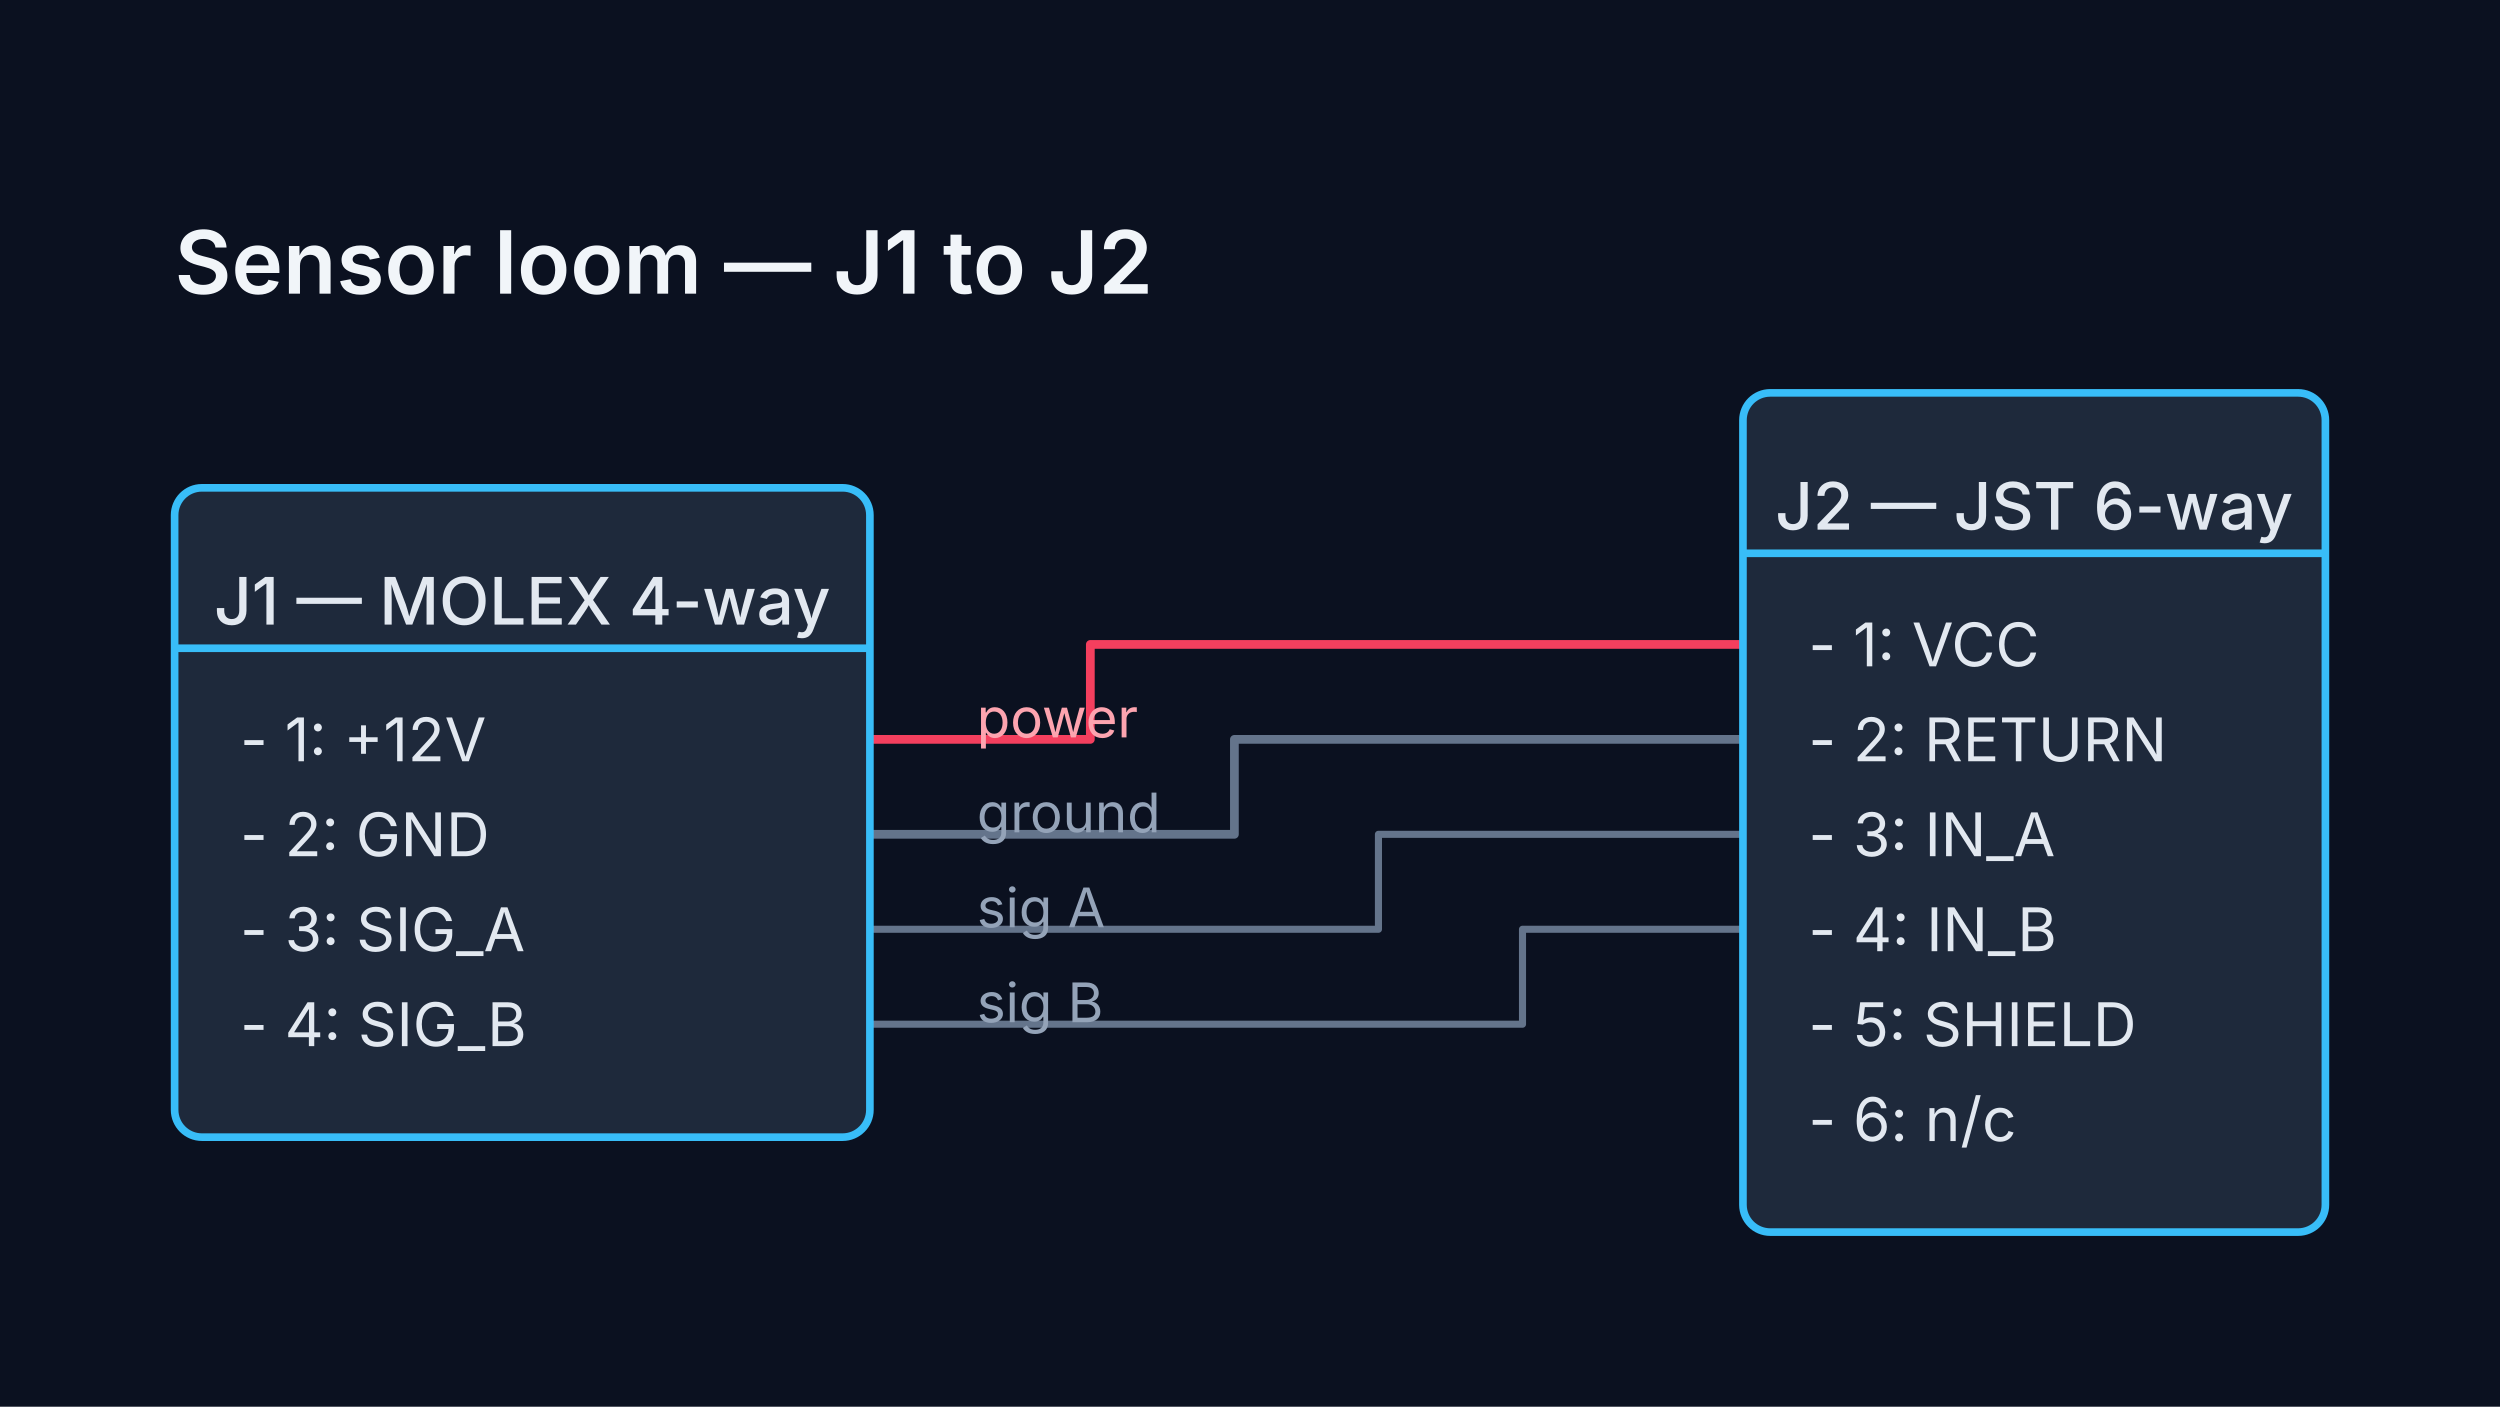
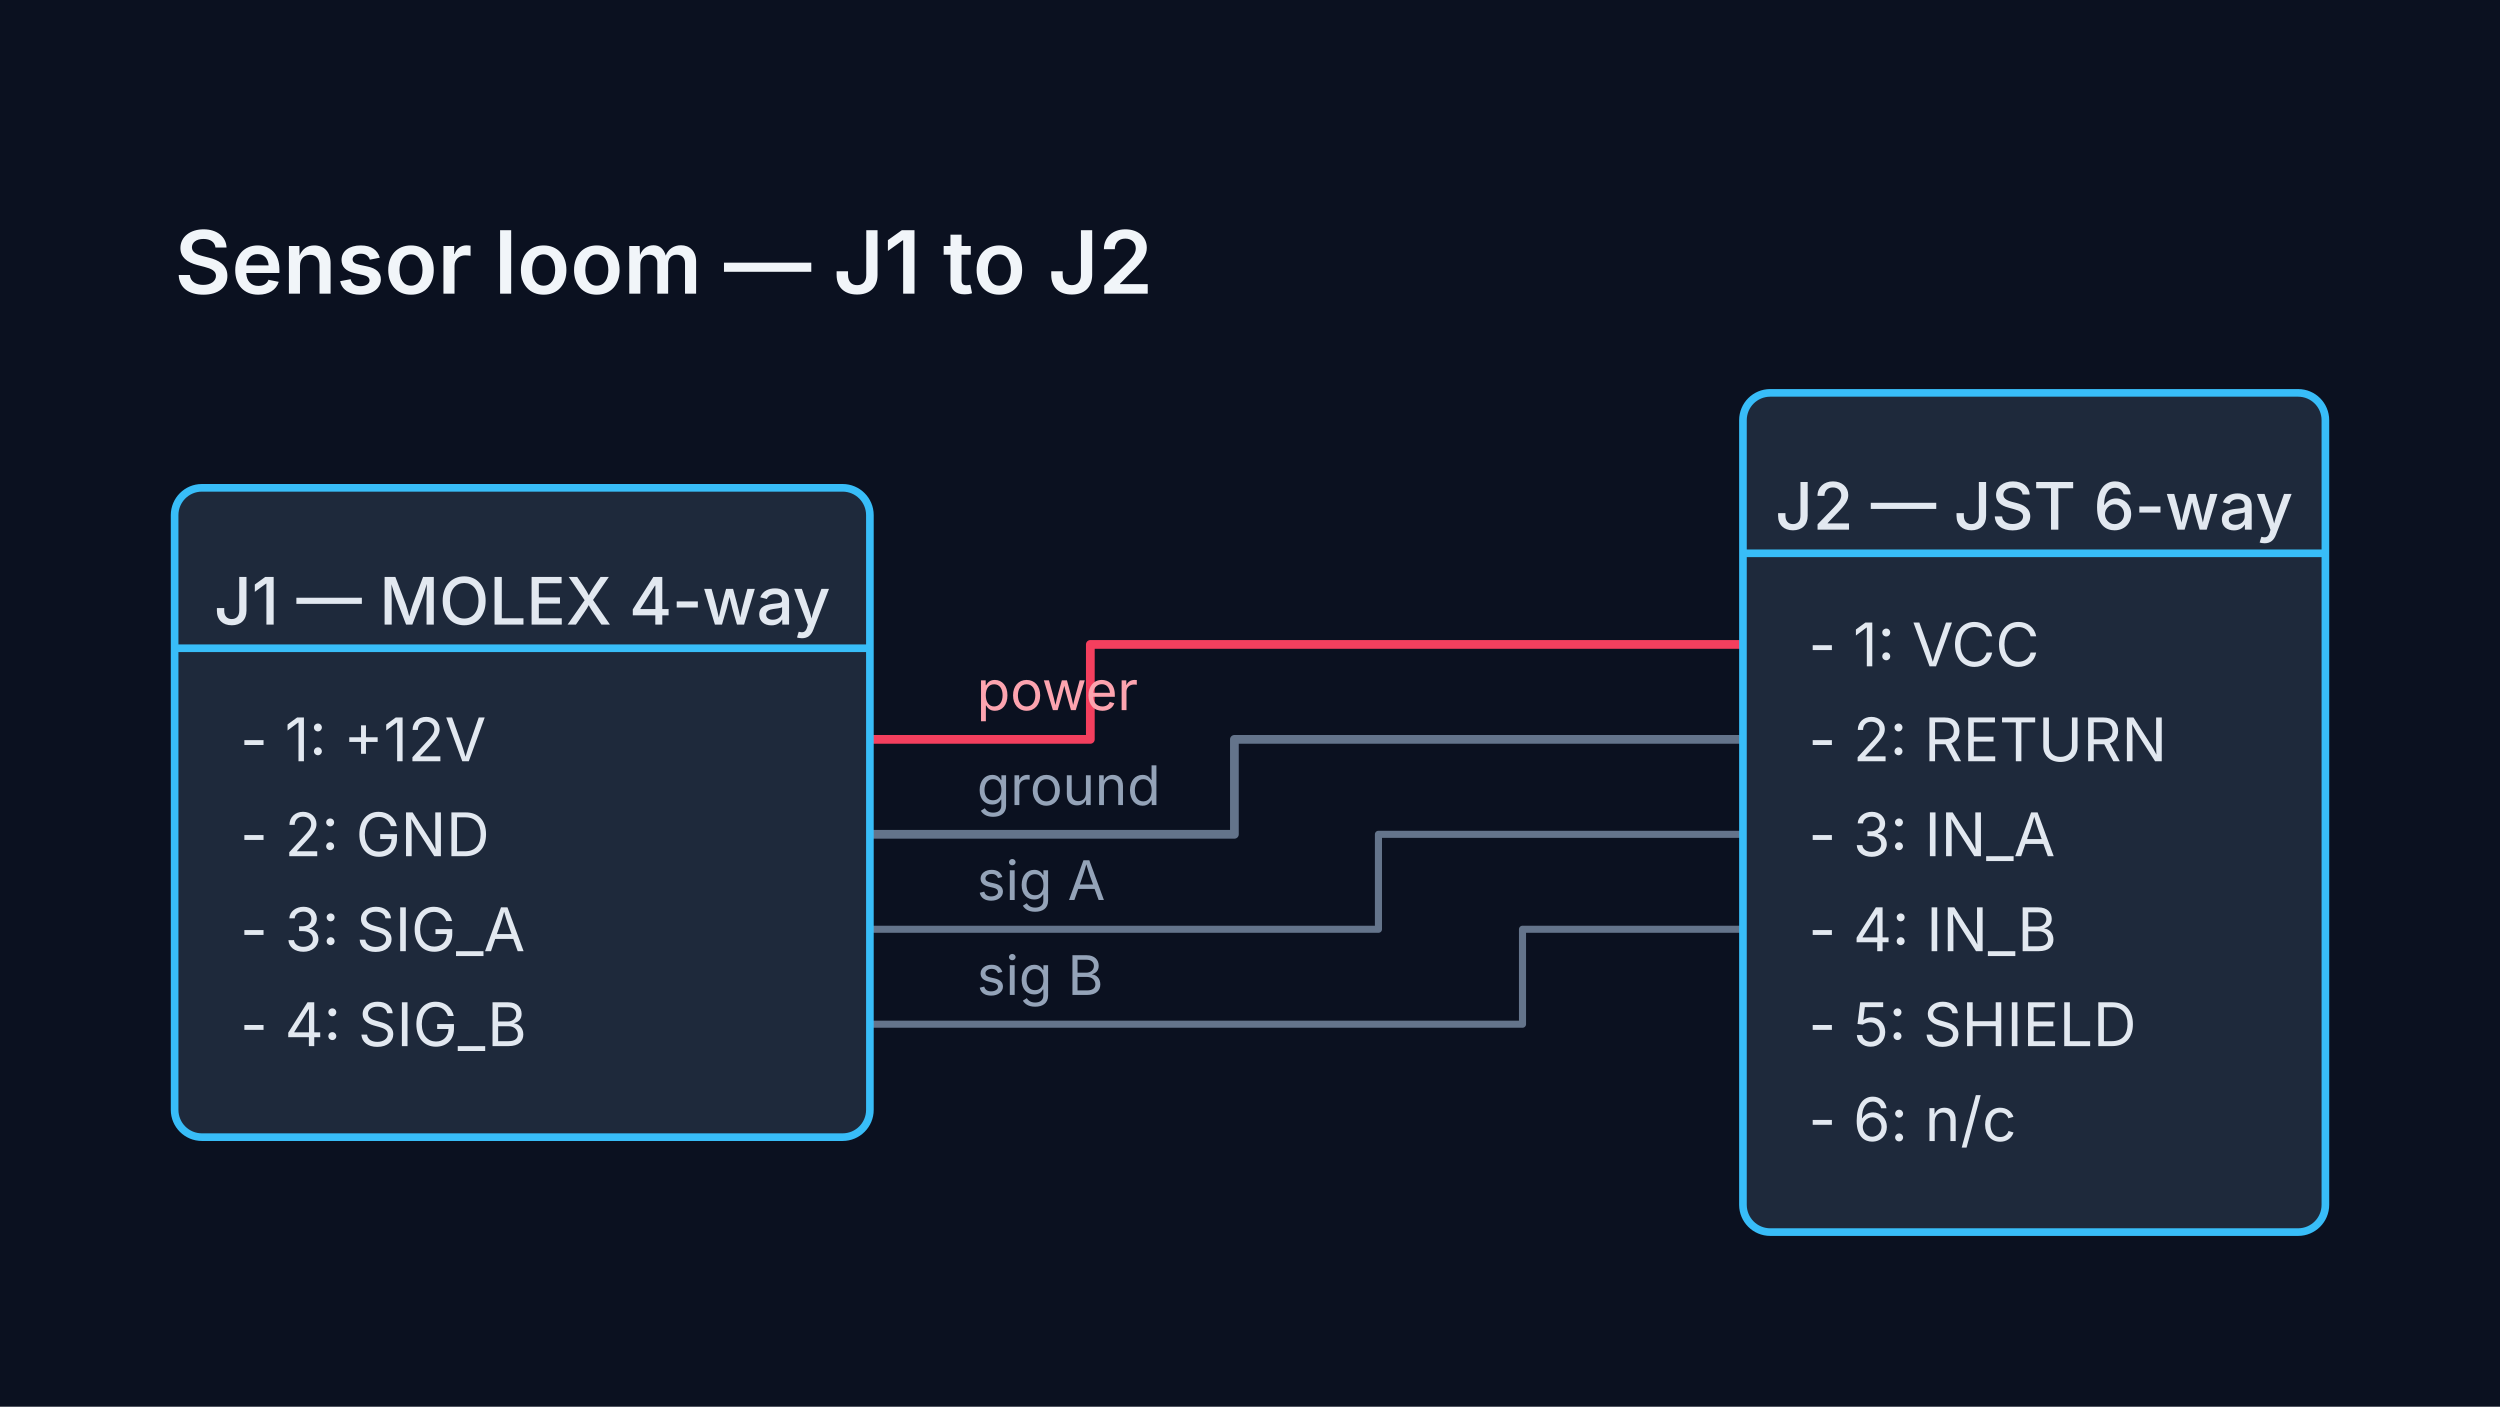
<svg xmlns="http://www.w3.org/2000/svg" width="458.16" height="257.8" viewBox="0 0 458.16 257.8" role="img" aria-label="Sensor loom — J1 to J2">
  <rect x="0" y="0" width="458.16" height="257.8" fill="#0b1120" />
  <g transform="translate(32,89.4)">
    <polyline points="127.42,46.1 141.42,46.1 167.82,46.1 167.82,28.7 273.42,28.7 287.42,28.7" fill="none" stroke="#f43f5e" stroke-width="1.6" stroke-linejoin="round" stroke-linecap="round" />
    <polyline points="127.42,63.5 141.42,63.5 194.22,63.5 194.22,46.1 273.42,46.1 287.42,46.1" fill="none" stroke="#64748b" stroke-width="1.6" stroke-linejoin="round" stroke-linecap="round" stroke-dasharray="dashed" />
    <polyline points="127.42,80.9 141.42,80.9 220.62,80.9 220.62,63.5 273.42,63.5 287.42,63.5" fill="none" stroke="#64748b" stroke-width="1.3" stroke-linejoin="round" stroke-linecap="round" />
    <polyline points="127.42,98.3 141.42,98.3 247.02,98.3 247.02,80.9 273.42,80.9 287.42,80.9" fill="none" stroke="#64748b" stroke-width="1.3" stroke-linejoin="round" stroke-linecap="round" />
    <rect x="0" y="0" width="127.42" height="119" rx="5" fill="#1e293b" stroke="#38bdf8" stroke-width="1.4" />
    <rect x="287.42" y="-17.4" width="106.74" height="153.8" rx="5" fill="#1e293b" stroke="#38bdf8" stroke-width="1.4" />
    <rect x="0" y="28.7" width="127.42" height="1.4" rx="0" fill="#38bdf8" stroke="none" stroke-width="0" />
    <rect x="287.42" y="11.3" width="106.74" height="1.4" rx="0" fill="#38bdf8" stroke="none" stroke-width="0" />
    <text x="63.71" y="20.7" text-anchor="middle" dominant-baseline="central" font-family="Inter, ui-sans-serif, system-ui, sans-serif" font-size="12" font-weight="500" fill="#e2e8f0">J1 — MOLEX 4-way</text>
    <text x="12" y="46.1" text-anchor="start" dominant-baseline="central" font-family="Inter, ui-sans-serif, system-ui, sans-serif" font-size="11.04" font-weight="400" fill="#e2e8f0">- 1: +12V</text>
    <text x="12" y="63.5" text-anchor="start" dominant-baseline="central" font-family="Inter, ui-sans-serif, system-ui, sans-serif" font-size="11.04" font-weight="400" fill="#e2e8f0">- 2: GND</text>
    <text x="12" y="80.9" text-anchor="start" dominant-baseline="central" font-family="Inter, ui-sans-serif, system-ui, sans-serif" font-size="11.04" font-weight="400" fill="#e2e8f0">- 3: SIG_A</text>
    <text x="12" y="98.3" text-anchor="start" dominant-baseline="central" font-family="Inter, ui-sans-serif, system-ui, sans-serif" font-size="11.04" font-weight="400" fill="#e2e8f0">- 4: SIG_B</text>
    <text x="340.79" y="3.3" text-anchor="middle" dominant-baseline="central" font-family="Inter, ui-sans-serif, system-ui, sans-serif" font-size="12" font-weight="500" fill="#e2e8f0">J2 — JST 6-way</text>
    <text x="299.42" y="28.7" text-anchor="start" dominant-baseline="central" font-family="Inter, ui-sans-serif, system-ui, sans-serif" font-size="11.04" font-weight="400" fill="#e2e8f0">- 1: VCC</text>
    <text x="299.42" y="46.1" text-anchor="start" dominant-baseline="central" font-family="Inter, ui-sans-serif, system-ui, sans-serif" font-size="11.04" font-weight="400" fill="#e2e8f0">- 2: RETURN</text>
    <text x="299.42" y="63.5" text-anchor="start" dominant-baseline="central" font-family="Inter, ui-sans-serif, system-ui, sans-serif" font-size="11.04" font-weight="400" fill="#e2e8f0">- 3: IN_A</text>
    <text x="299.42" y="80.9" text-anchor="start" dominant-baseline="central" font-family="Inter, ui-sans-serif, system-ui, sans-serif" font-size="11.04" font-weight="400" fill="#e2e8f0">- 4: IN_B</text>
    <text x="299.42" y="98.3" text-anchor="start" dominant-baseline="central" font-family="Inter, ui-sans-serif, system-ui, sans-serif" font-size="11.04" font-weight="400" fill="#e2e8f0">- 5: SHIELD</text>
    <text x="299.42" y="115.7" text-anchor="start" dominant-baseline="central" font-family="Inter, ui-sans-serif, system-ui, sans-serif" font-size="11.04" font-weight="400" fill="#e2e8f0">- 6: n/c</text>
-     <text x="147.02" y="42.1" text-anchor="start" dominant-baseline="central" font-family="Inter, ui-sans-serif, system-ui, sans-serif" font-size="10" font-weight="400" fill="#fda4af">power</text>
-     <text x="147.02" y="59.5" text-anchor="start" dominant-baseline="central" font-family="Inter, ui-sans-serif, system-ui, sans-serif" font-size="10" font-weight="400" fill="#94a3b8">ground</text>
-     <text x="147.02" y="76.9" text-anchor="start" dominant-baseline="central" font-family="Inter, ui-sans-serif, system-ui, sans-serif" font-size="10" font-weight="400" fill="#94a3b8">sig A</text>
-     <text x="147.02" y="94.3" text-anchor="start" dominant-baseline="central" font-family="Inter, ui-sans-serif, system-ui, sans-serif" font-size="10" font-weight="400" fill="#94a3b8">sig B</text>
+     <text x="147.02" y="37.1" text-anchor="start" dominant-baseline="central" font-family="Inter, ui-sans-serif, system-ui, sans-serif" font-size="10" font-weight="400" fill="#fda4af">power</text>
+     <text x="147.02" y="54.5" text-anchor="start" dominant-baseline="central" font-family="Inter, ui-sans-serif, system-ui, sans-serif" font-size="10" font-weight="400" fill="#94a3b8">ground</text>
+     <text x="147.02" y="71.9" text-anchor="start" dominant-baseline="central" font-family="Inter, ui-sans-serif, system-ui, sans-serif" font-size="10" font-weight="400" fill="#94a3b8">sig A</text>
+     <text x="147.02" y="89.3" text-anchor="start" dominant-baseline="central" font-family="Inter, ui-sans-serif, system-ui, sans-serif" font-size="10" font-weight="400" fill="#94a3b8">sig B</text>
    <text x="0" y="-41.4" text-anchor="start" dominant-baseline="central" font-family="Inter, ui-sans-serif, system-ui, sans-serif" font-size="16" font-weight="600" fill="#f1f5f9">Sensor loom — J1 to J2</text>
  </g>
</svg>
